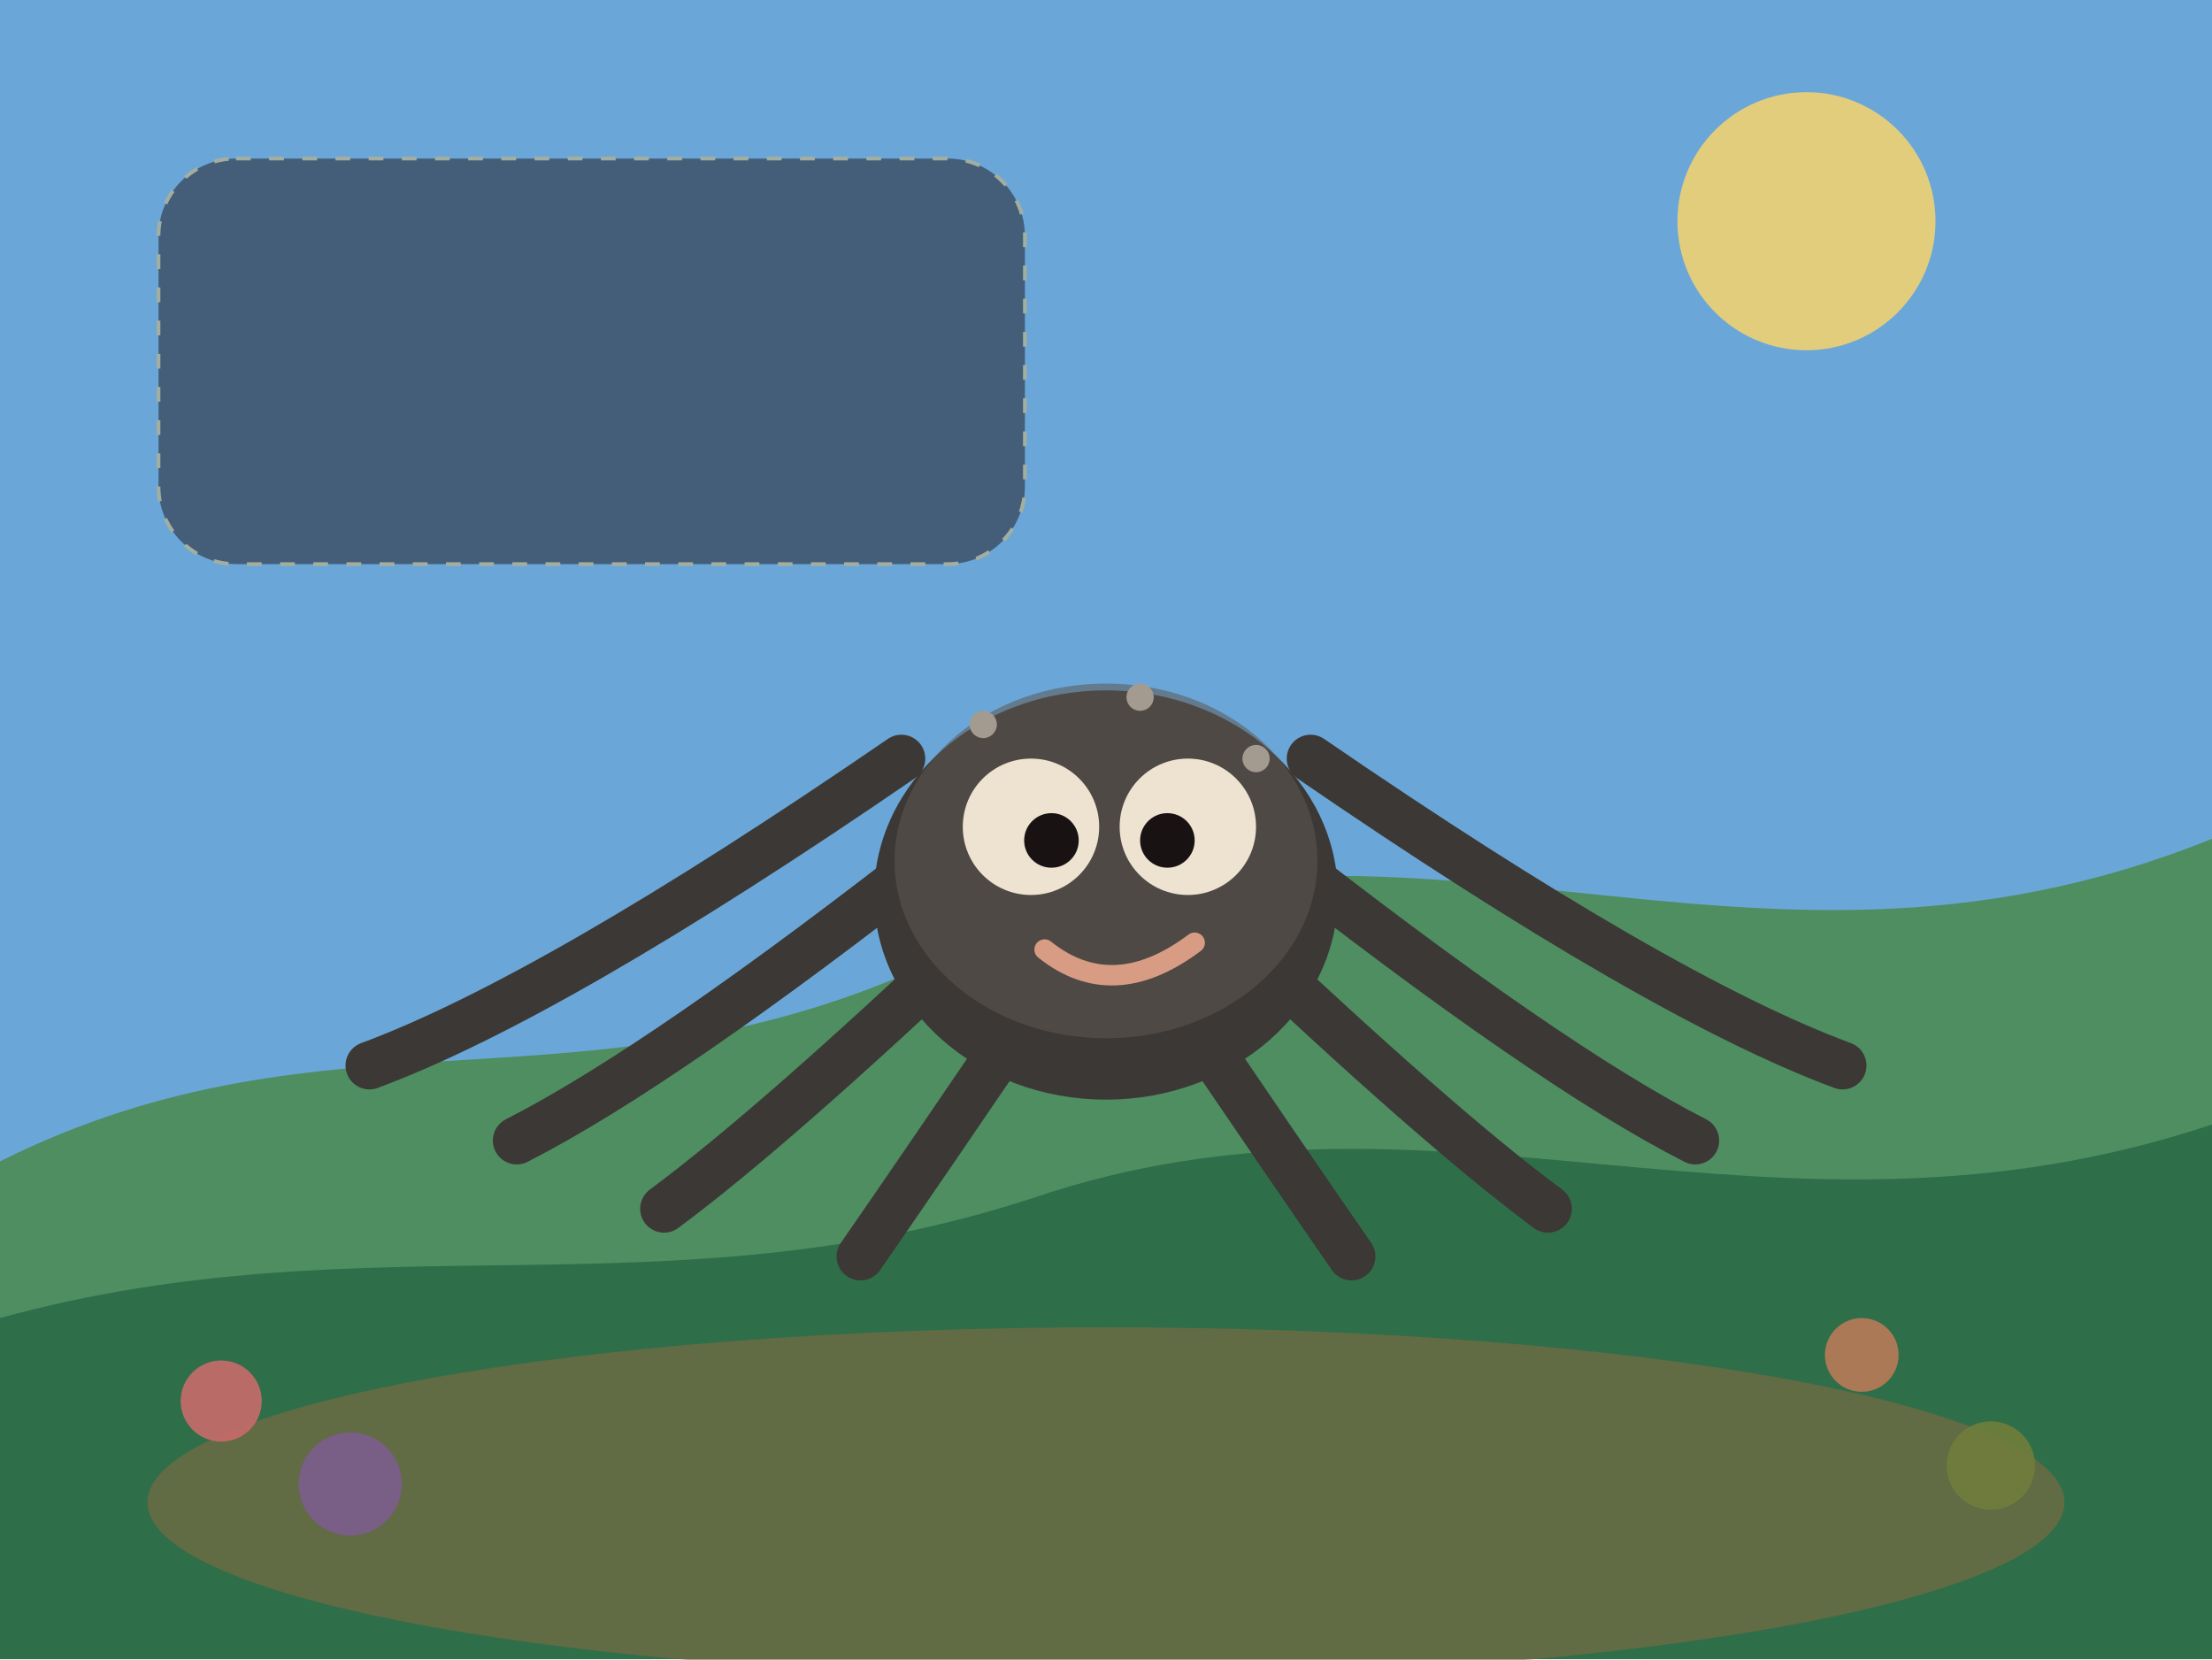
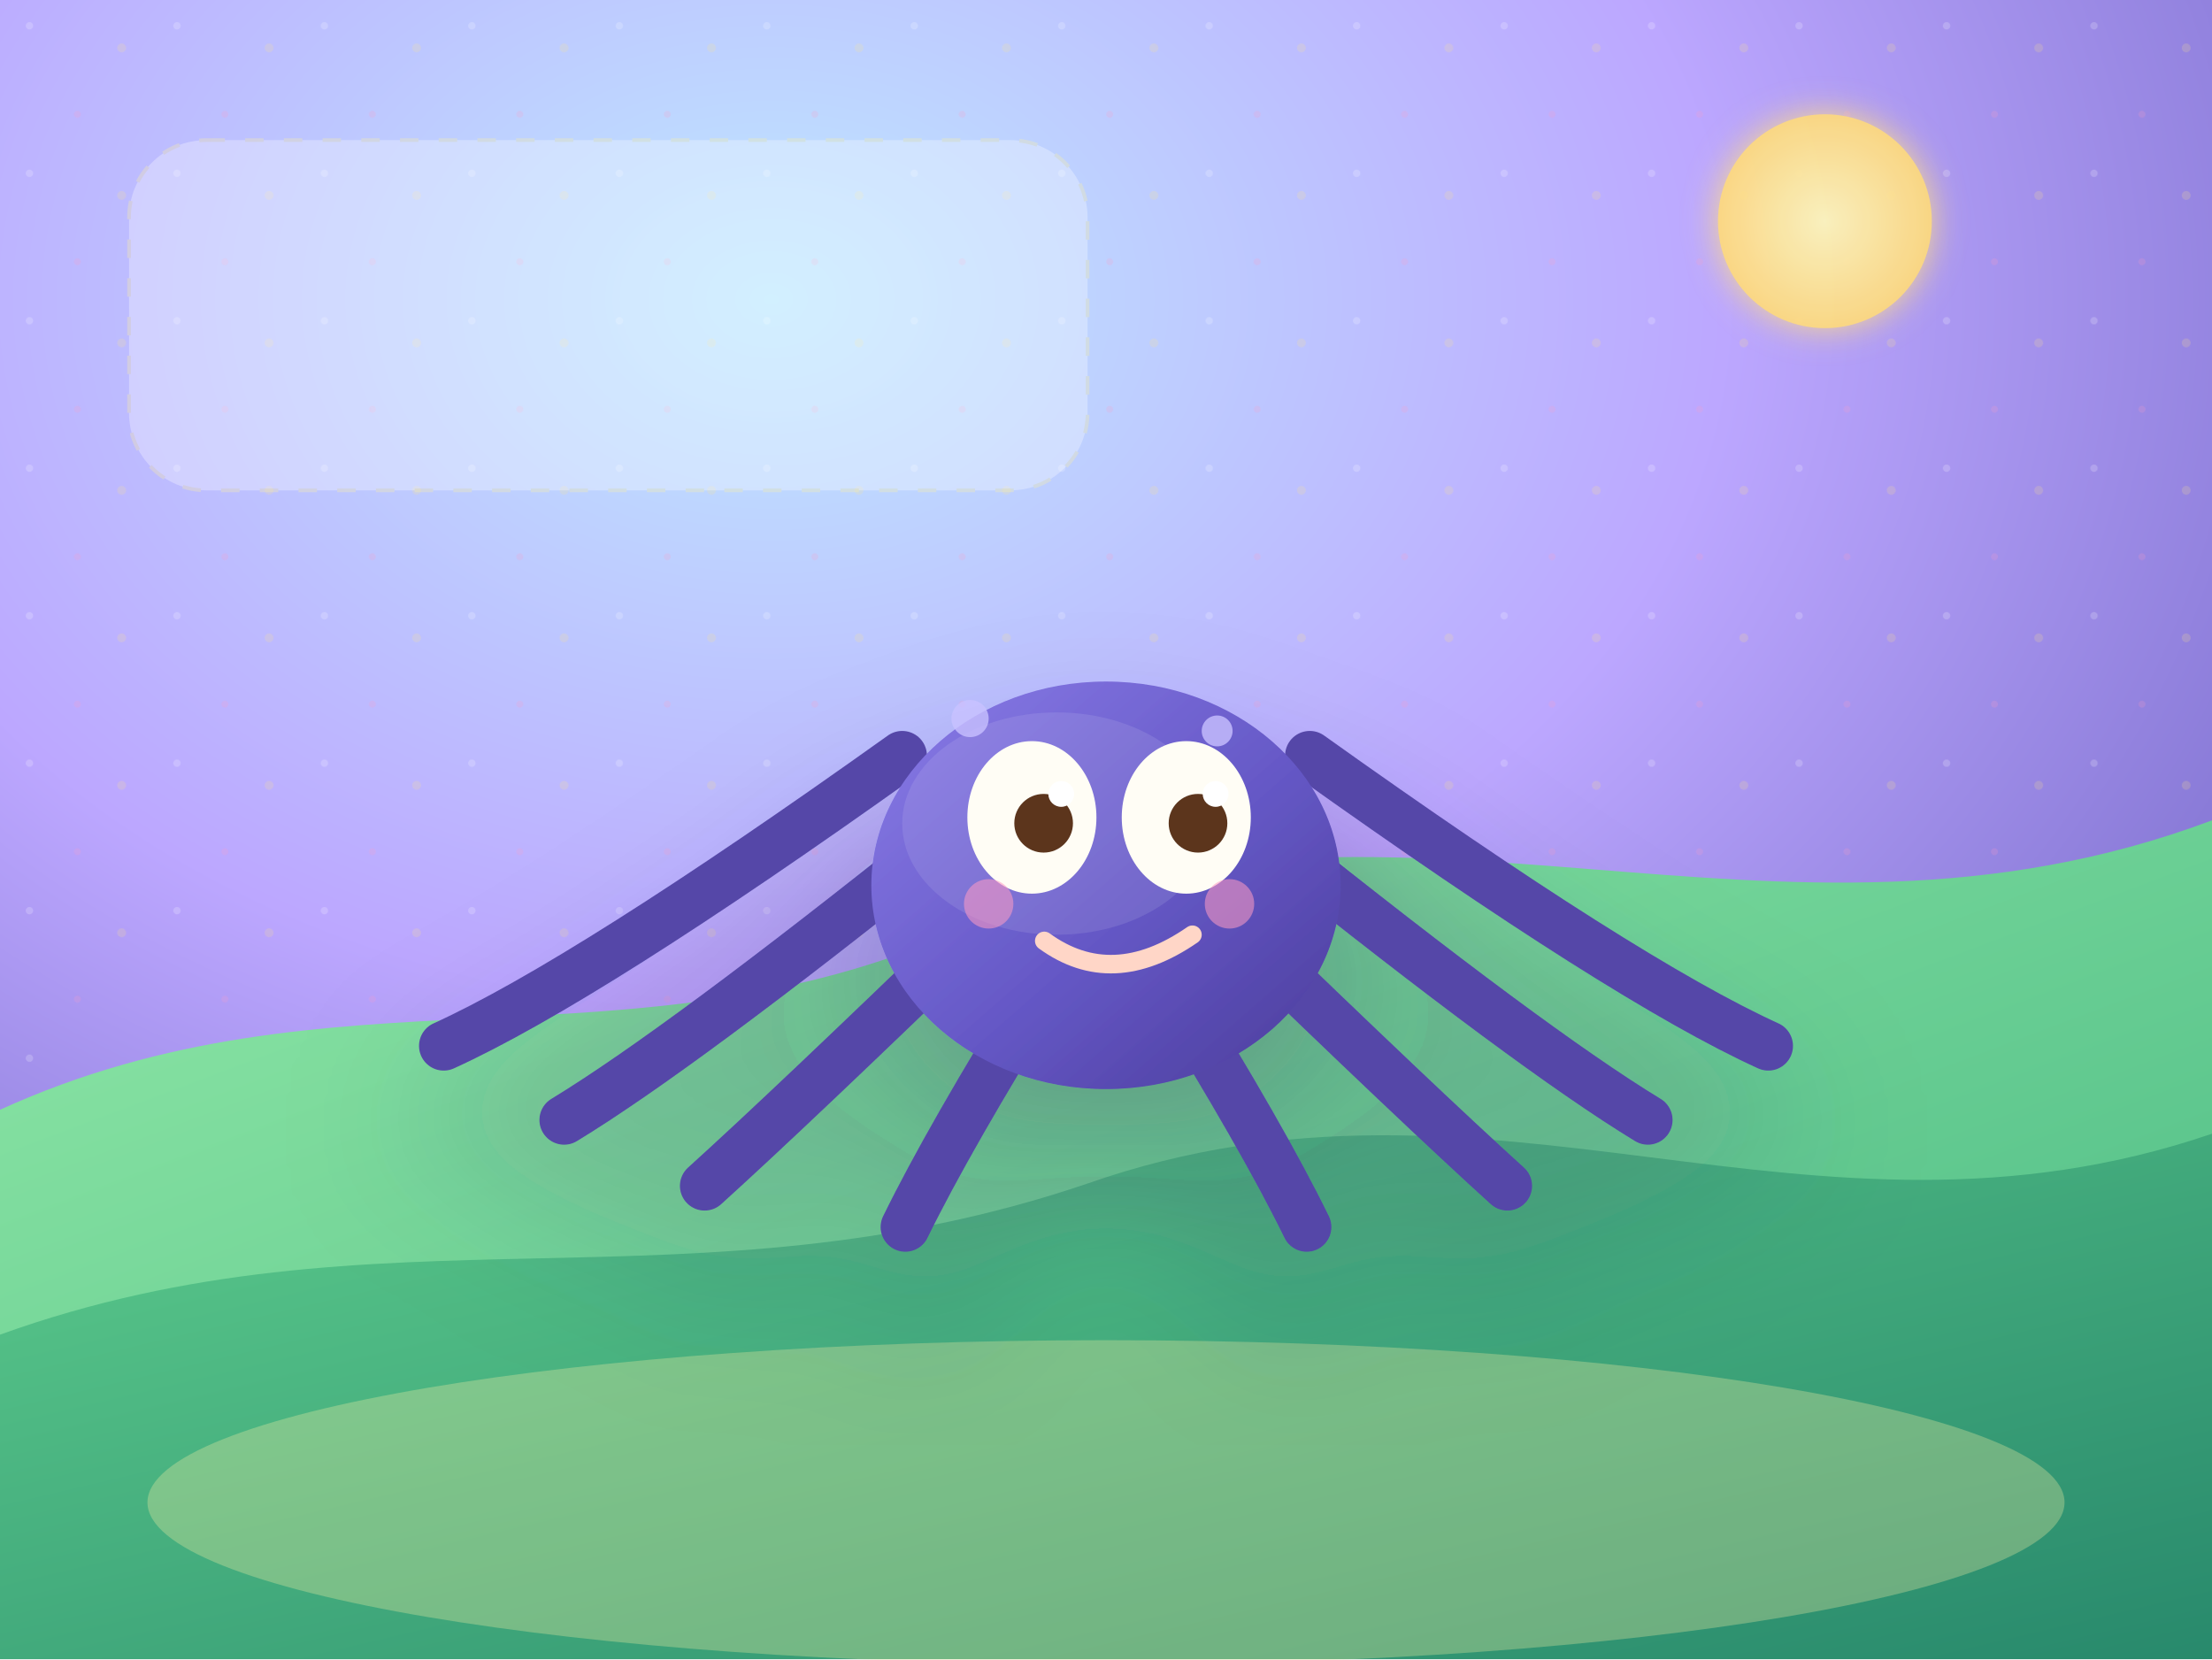
- <svg xmlns="http://www.w3.org/2000/svg" viewBox="0 0 1200 900" role="img" aria-label="Text-free GlimmerTales illustration">
+ <svg xmlns="http://www.w3.org/2000/svg" viewBox="0 0 1200 900" role="img" aria-label="Text-free GlimmerTales reference illustration">
  <defs>
-     <radialGradient id="sky" cx="50%" cy="20%" r="80%">
-       <stop offset="0" stop-color="#304265" />
-       <stop offset="1" stop-color="#151625" />
+     <radialGradient id="skyBubble" cx="35%" cy="18%" r="95%">
+       <stop offset="0" stop-color="#BFE9FF" />
+       <stop offset="0.45" stop-color="#BCA7FF" />
+       <stop offset="1" stop-color="#6157B8" />
    </radialGradient>
-     <filter id="soft">
-       <feGaussianBlur stdDeviation="0.25" />
+     <linearGradient id="meadow" x1="0" y1="0" x2="1" y2="1">
+       <stop offset="0" stop-color="#8FE7A6" />
+       <stop offset="1" stop-color="#47B883" />
+     </linearGradient>
+     <linearGradient id="meadowDark" x1="0" y1="0" x2="1" y2="1">
+       <stop offset="0" stop-color="#5CCB8C" />
+       <stop offset="1" stop-color="#28896C" />
+     </linearGradient>
+     <radialGradient id="moonGlow" cx="50%" cy="50%" r="60%">
+       <stop offset="0" stop-color="#FFF6B8" />
+       <stop offset="1" stop-color="#FFD56E" />
+     </radialGradient>
+     <linearGradient id="daisyShell" x1="0" y1="0" x2="1" y2="1">
+       <stop offset="0" stop-color="#FF7A8A" />
+       <stop offset="0.55" stop-color="#F94E5F" />
+       <stop offset="1" stop-color="#D92D45" />
+     </linearGradient>
+     <linearGradient id="dinoSkin" x1="0" y1="0" x2="1" y2="1">
+       <stop offset="0" stop-color="#A9F36E" />
+       <stop offset="0.55" stop-color="#6ED95E" />
+       <stop offset="1" stop-color="#39A870" />
+     </linearGradient>
+     <linearGradient id="pipFur" x1="0" y1="0" x2="1" y2="1">
+       <stop offset="0" stop-color="#FFC05E" />
+       <stop offset="0.52" stop-color="#FF9238" />
+       <stop offset="1" stop-color="#E46E2E" />
+     </linearGradient>
+     <linearGradient id="itsyFuzz" x1="0" y1="0" x2="1" y2="1">
+       <stop offset="0" stop-color="#8A7CE8" />
+       <stop offset="0.55" stop-color="#6558C6" />
+       <stop offset="1" stop-color="#4A3B99" />
+     </linearGradient>
+     <filter id="softShadow" x="-40%" y="-40%" width="180%" height="180%">
+       <feDropShadow dx="0" dy="14" stdDeviation="12" flood-color="#2C2156" flood-opacity="0.28" />
    </filter>
+     <filter id="glow" x="-60%" y="-60%" width="220%" height="220%">
+       <feGaussianBlur stdDeviation="9" result="blur" />
+       <feMerge>
+         <feMergeNode in="blur" />
+         <feMergeNode in="SourceGraphic" />
+       </feMerge>
+     </filter>
+     <pattern id="sprinkles" width="80" height="80" patternUnits="userSpaceOnUse">
+       <circle cx="16" cy="14" r="2" fill="#FFFFFF" opacity=".35" />
+       <circle cx="66" cy="26" r="2.4" fill="#FFE48A" opacity=".35" />
+       <circle cx="42" cy="62" r="1.9" fill="#FF9BC3" opacity=".35" />
+     </pattern>
  </defs>
-   <rect width="1200" height="900" fill="#6AA7D8" />
-   <circle cx="980" cy="120" r="70" fill="#F7D36D" opacity=".85" />
-   <path d="M0 630 C180 540 320 610 510 520 C760 405 940 560 1200 455 L1200 900 L0 900z" fill="#4E8E61" />
-   <path d="M0 715 C200 660 360 715 560 650 C780 575 960 690 1200 610 L1200 900 L0 900z" fill="#2E6E49" />
-   <ellipse cx="600" cy="815" rx="520" ry="95" fill="#8B6840" opacity=".55" />
-   <g opacity=".9">
-     <circle cx="120" cy="760" r="22" fill="#C86A6A" />
-     <circle cx="1010" cy="735" r="20" fill="#B87A56" />
-     <circle cx="1080" cy="795" r="24" fill="#6F7D3B" />
-     <circle cx="190" cy="805" r="28" fill="#7B5D8C" />
-   </g>
+   <rect width="1200" height="900" fill="url(#skyBubble)" />
+   <rect width="1200" height="900" fill="url(#sprinkles)" opacity=".55" />
+   <circle cx="990" cy="120" r="58" fill="url(#moonGlow)" opacity=".92" filter="url(#glow)" />
+   <path d="M0 602 C180 520 340 584 520 505 C760 405 960 535 1200 445 L1200 900 L0 900z" fill="url(#meadow)" />
+   <path d="M0 724 C205 650 375 715 590 642 C810 565 980 690 1200 615 L1200 900 L0 900z" fill="url(#meadowDark)" />
+   <ellipse cx="600" cy="815" rx="520" ry="88" fill="#FFF1A6" opacity=".30" />
  <g>
-     <g class="itsy" transform="translate(600 430) scale(3.7)">
-       <path d="M-30 -5 q-51.0 35 -78.0 45" stroke="#3C3835" stroke-width="7" fill="none" stroke-linecap="round" />
-       <path d="M-24 8 q-40.8 32 -62.4 43" stroke="#3C3835" stroke-width="7" fill="none" stroke-linecap="round" />
-       <path d="M-18 20 q-30.6 29 -46.8 41" stroke="#3C3835" stroke-width="7" fill="none" stroke-linecap="round" />
-       <path d="M-10 30 q-17.0 25 -26.0 38" stroke="#3C3835" stroke-width="7" fill="none" stroke-linecap="round" />
-       <path d="M30 -5 q51.0 35 78.0 45" stroke="#3C3835" stroke-width="7" fill="none" stroke-linecap="round" />
-       <path d="M24 8 q40.8 32 62.4 43" stroke="#3C3835" stroke-width="7" fill="none" stroke-linecap="round" />
-       <path d="M18 20 q30.6 29 46.8 41" stroke="#3C3835" stroke-width="7" fill="none" stroke-linecap="round" />
-       <path d="M10 30 q17.0 25 26.0 38" stroke="#3C3835" stroke-width="7" fill="none" stroke-linecap="round" />
-       <ellipse cx="0" cy="15" rx="34" ry="30" fill="#3C3835" />
-       <ellipse cx="0" cy="10" rx="31" ry="26" fill="#5D5752" opacity=".55" />
-       <circle cx="-11" cy="5" r="10" fill="#EEE2D0" />
-       <circle cx="12" cy="5" r="10" fill="#EEE2D0" />
-       <circle cx="-8" cy="7" r="4" fill="#181312" />
-       <circle cx="9" cy="7" r="4" fill="#181312" />
-       <path d="M-9 23 Q1 31 13 22" stroke="#D79C83" stroke-width="3" fill="none" stroke-linecap="round" />
-       <circle cx="-18" cy="-10" r="2" fill="#A39A90" />
-       <circle cx="22" cy="-5" r="2" fill="#A39A90" />
-       <circle cx="5" cy="-14" r="2" fill="#A39A90" />
+     <g transform="translate(600 430) scale(3.35)" filter="url(#softShadow)">
+       <path d="M-33 -6 q-51.15 36.5 -74.25 47" stroke="#5547A8" stroke-width="8" fill="none" stroke-linecap="round" />
+       <path d="M-27 8 q-41.85 33.5 -60.75 45" stroke="#5547A8" stroke-width="8" fill="none" stroke-linecap="round" />
+       <path d="M-20 21 q-31 30 -45 42.667" stroke="#5547A8" stroke-width="8" fill="none" stroke-linecap="round" />
+       <path d="M-10 31 q-15.5 25 -22.5 39.333" stroke="#5547A8" stroke-width="8" fill="none" stroke-linecap="round" />
+       <path d="M33 -6 q51.15 36.5 74.25 47" stroke="#5547A8" stroke-width="8" fill="none" stroke-linecap="round" />
+       <path d="M27 8 q41.85 33.5 60.75 45" stroke="#5547A8" stroke-width="8" fill="none" stroke-linecap="round" />
+       <path d="M20 21 q31 30 45 42.667" stroke="#5547A8" stroke-width="8" fill="none" stroke-linecap="round" />
+       <path d="M10 31 q15.5 25 22.5 39.333" stroke="#5547A8" stroke-width="8" fill="none" stroke-linecap="round" />
+       <ellipse cx="0" cy="15" rx="38" ry="33" fill="url(#itsyFuzz)" />
+       <ellipse cx="-8" cy="5" rx="25" ry="18" fill="#FFFFFF" opacity=".10" />
+       <g>
+         <ellipse cx="-12" cy="4" rx="10.45" ry="12.35" fill="#FFFDF5" />
+         <circle cx="-10.1" cy="4.95" r="4.75" fill="#5B351E" />
+         <circle cx="-7.25" cy="0.2" r="2.09" fill="#FFFFFF" />
+       </g>
+       <g>
+         <ellipse cx="13" cy="4" rx="10.45" ry="12.35" fill="#FFFDF5" />
+         <circle cx="14.9" cy="4.95" r="4.75" fill="#5B351E" />
+         <circle cx="17.75" cy="0.2" r="2.09" fill="#FFFFFF" />
+       </g>
+       <circle cx="-19" cy="18" r="4" fill="#FF9BC3" opacity=".55" />
+       <circle cx="20" cy="18" r="4" fill="#FF9BC3" opacity=".55" />
+       <path d="M-10 24 Q1 32 14 23" stroke="#FFD6C7" stroke-width="3" fill="none" stroke-linecap="round" />
+       <circle cx="-22" cy="-12" r="3" fill="#C8C1FF" opacity=".8" />
+       <circle cx="18" cy="-10" r="2.5" fill="#C8C1FF" opacity=".8" />
    </g>
  </g>
-   <rect x="86" y="86" width="470" height="220" rx="42" fill="#201A23" opacity=".52" stroke="#D9B56B" stroke-width="2" stroke-dasharray="8 10" />
+   <rect x="70" y="76" width="520" height="190" rx="42" fill="#FFFFFF" opacity=".30" stroke="#FFF2A0" stroke-width="2" stroke-dasharray="10 11" />
</svg>
